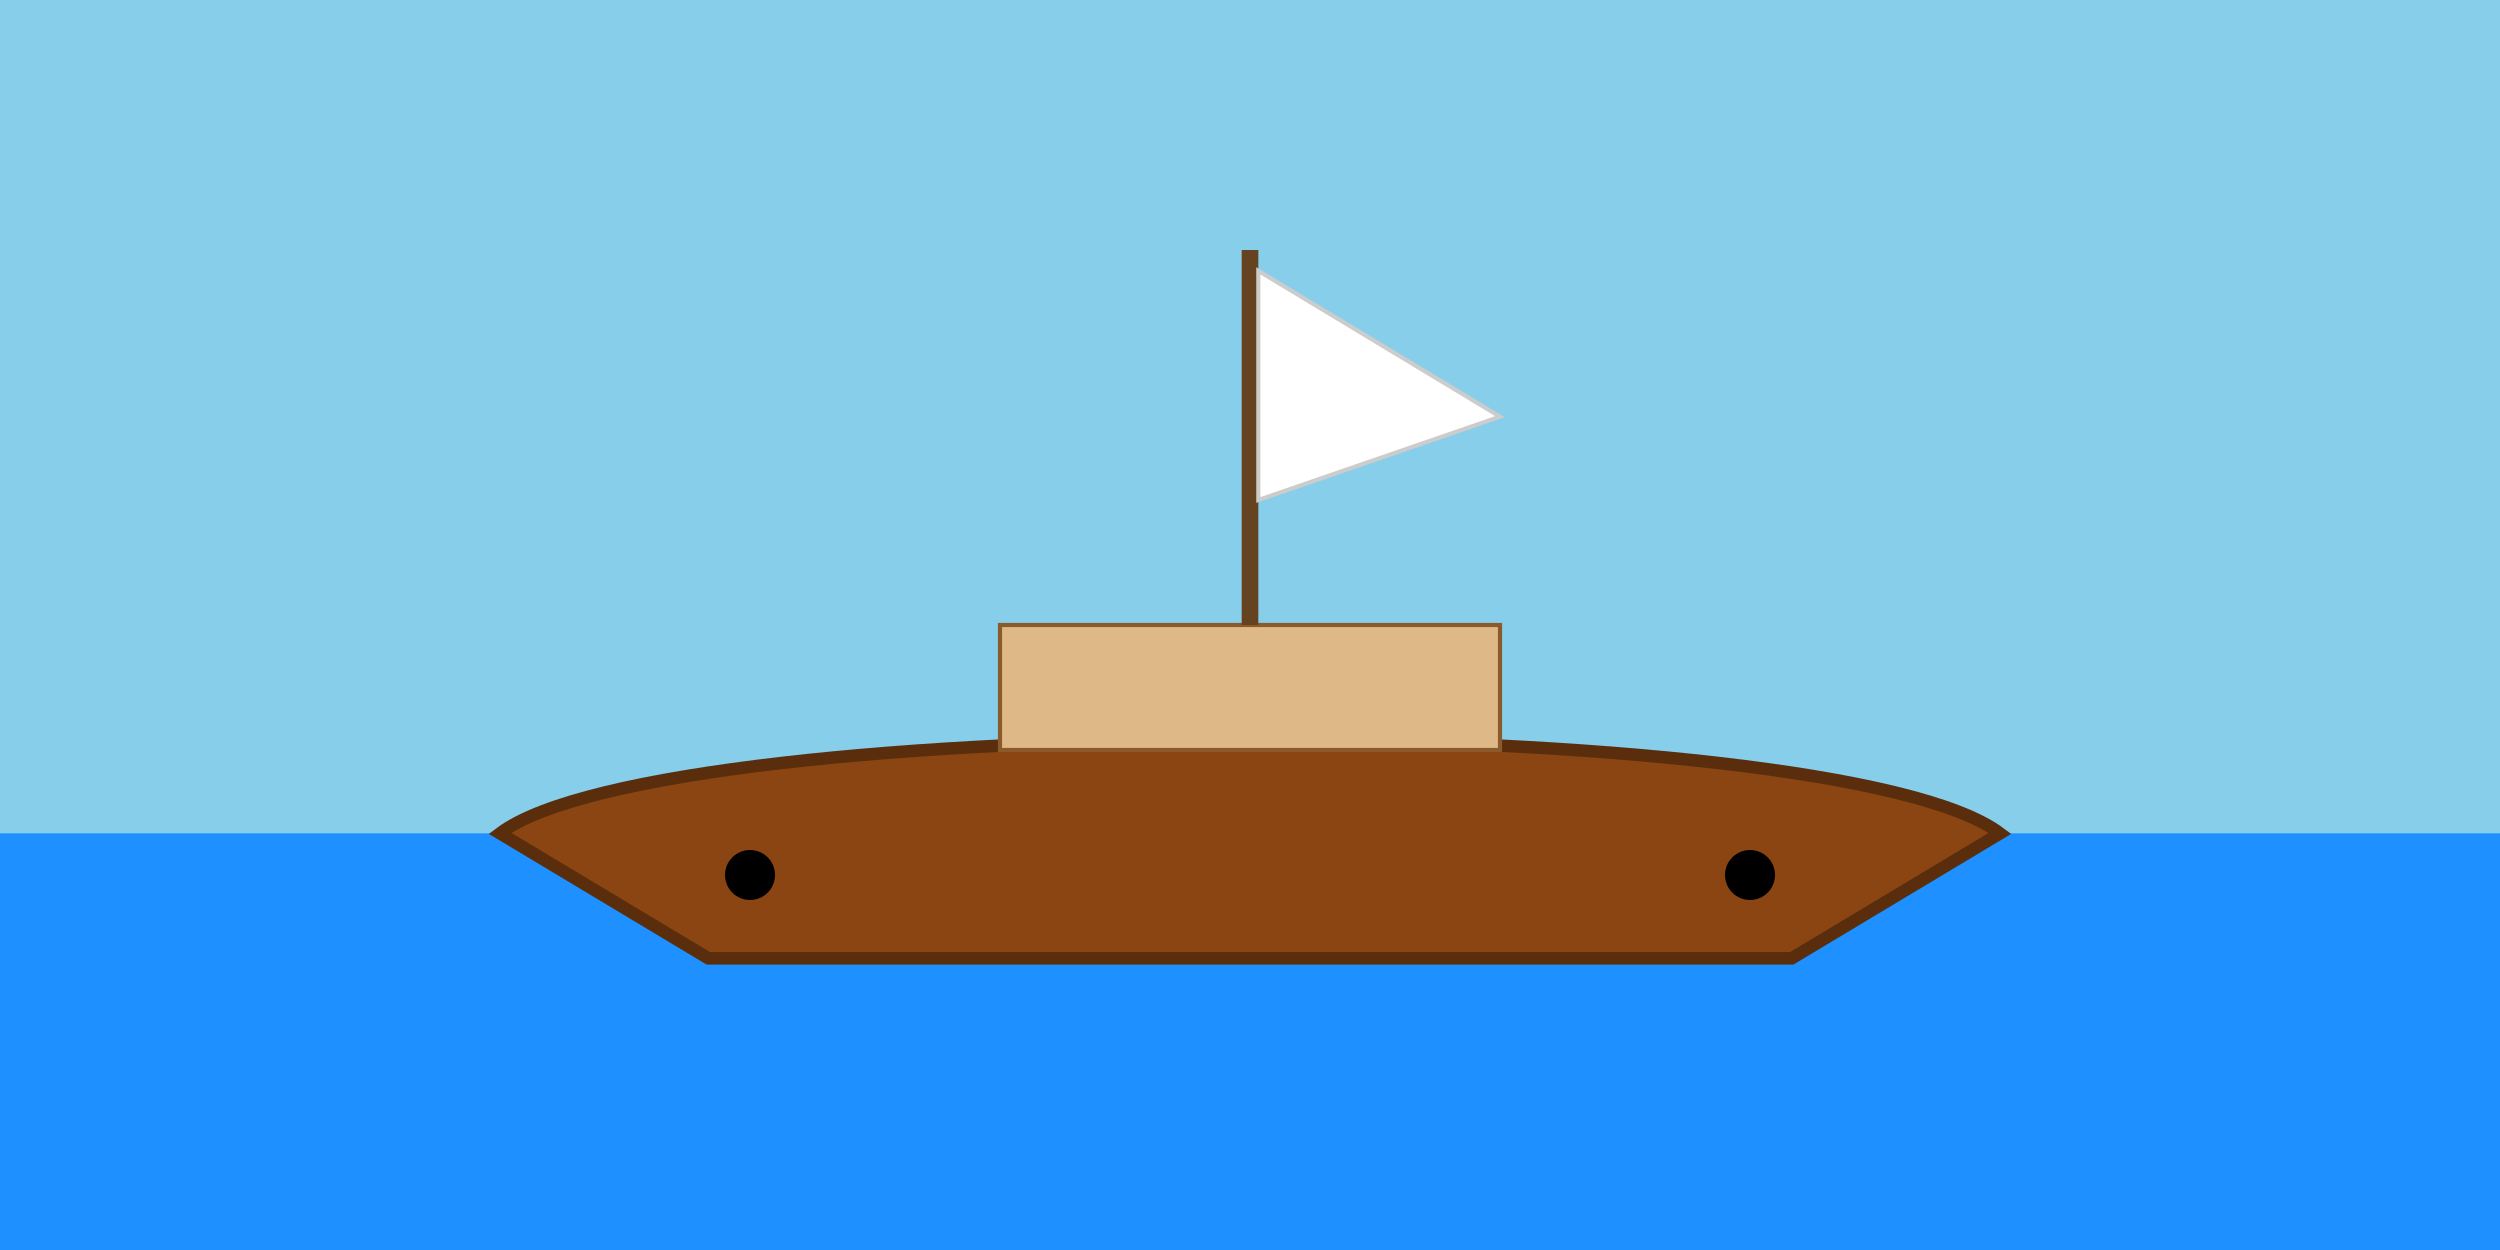
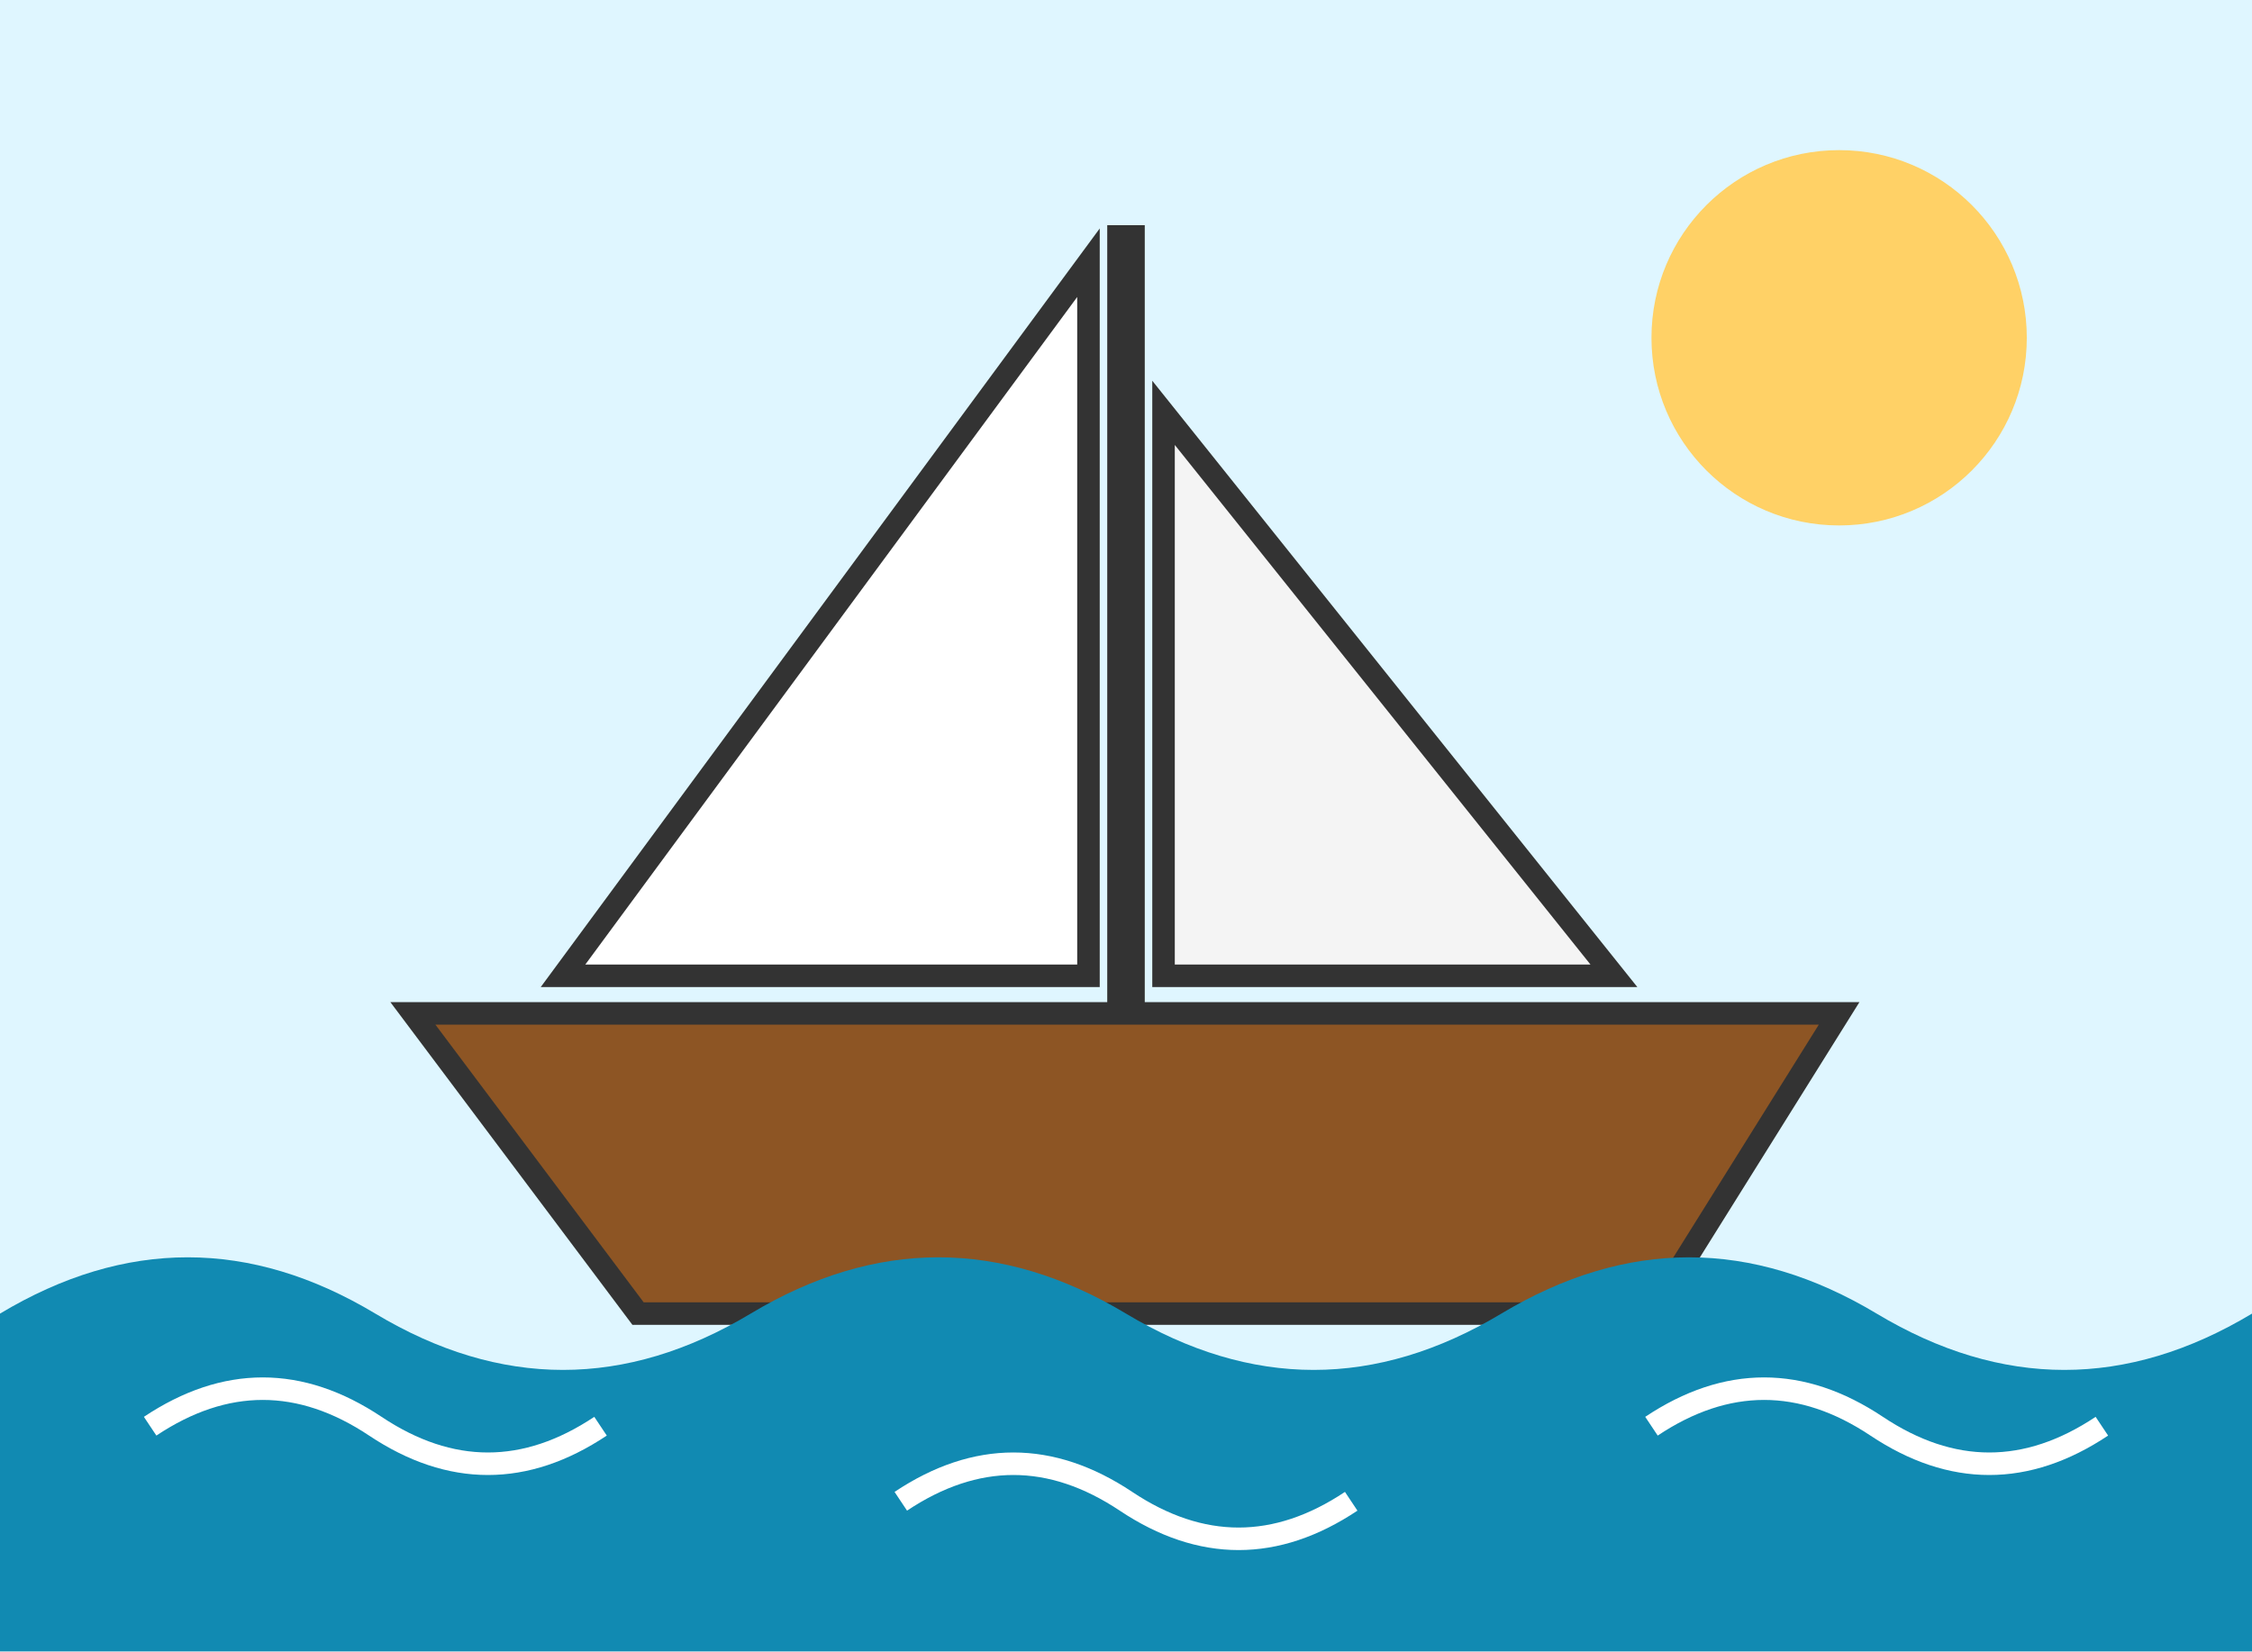
- <svg xmlns="http://www.w3.org/2000/svg" width="600" height="300" viewBox="0 0 600 300">
-   <rect width="100%" height="100%" fill="#87ceeb" />
-   <rect y="200" width="100%" height="100" fill="#1e90ff" />
-   <path d="M120 200 C160 170, 440 170, 480 200 L430 230 L170 230 Z" fill="#8b4513" stroke="#5a2e0c" stroke-width="3" />
-   <rect x="240" y="150" width="120" height="30" fill="#deb887" stroke="#8b5a2b" />
-   <rect x="298" y="60" width="4" height="90" fill="#654321" />
-   <polygon points="302,65 360,100 302,120" fill="#ffffff" stroke="#cccccc" />
-   <circle cx="180" cy="210" r="6" fill="#000" />
-   <circle cx="420" cy="210" r="6" fill="#000" />
+ <svg xmlns="http://www.w3.org/2000/svg" width="300" height="220" viewBox="0 0 300 220">
+   <rect width="300" height="220" fill="#dff6ff" />
+   <circle cx="245" cy="45" r="25" fill="#ffd166" />
+   <polygon points="145,35 145,130 75,130" fill="#ffffff" stroke="#333" stroke-width="3" />
+   <polygon points="155,55 155,130 215,130" fill="#f4f4f4" stroke="#333" stroke-width="3" />
+   <line x1="150" y1="30" x2="150" y2="150" stroke="#333" stroke-width="5" />
+   <path d="M55 135 H245 L220 175 H85 Z" fill="#8d5524" stroke="#333" stroke-width="3" />
+   <path d="M0 175 Q25 160 50 175 T100 175 T150 175 T200 175 T250 175 T300 175 V220 H0 Z" fill="#118ab2" />
+   <path d="M20 190 Q35 180 50 190 T80 190" fill="none" stroke="#ffffff" stroke-width="3" />
+   <path d="M120 200 Q135 190 150 200 T180 200" fill="none" stroke="#ffffff" stroke-width="3" />
+   <path d="M220 190 Q235 180 250 190 T280 190" fill="none" stroke="#ffffff" stroke-width="3" />
</svg>
